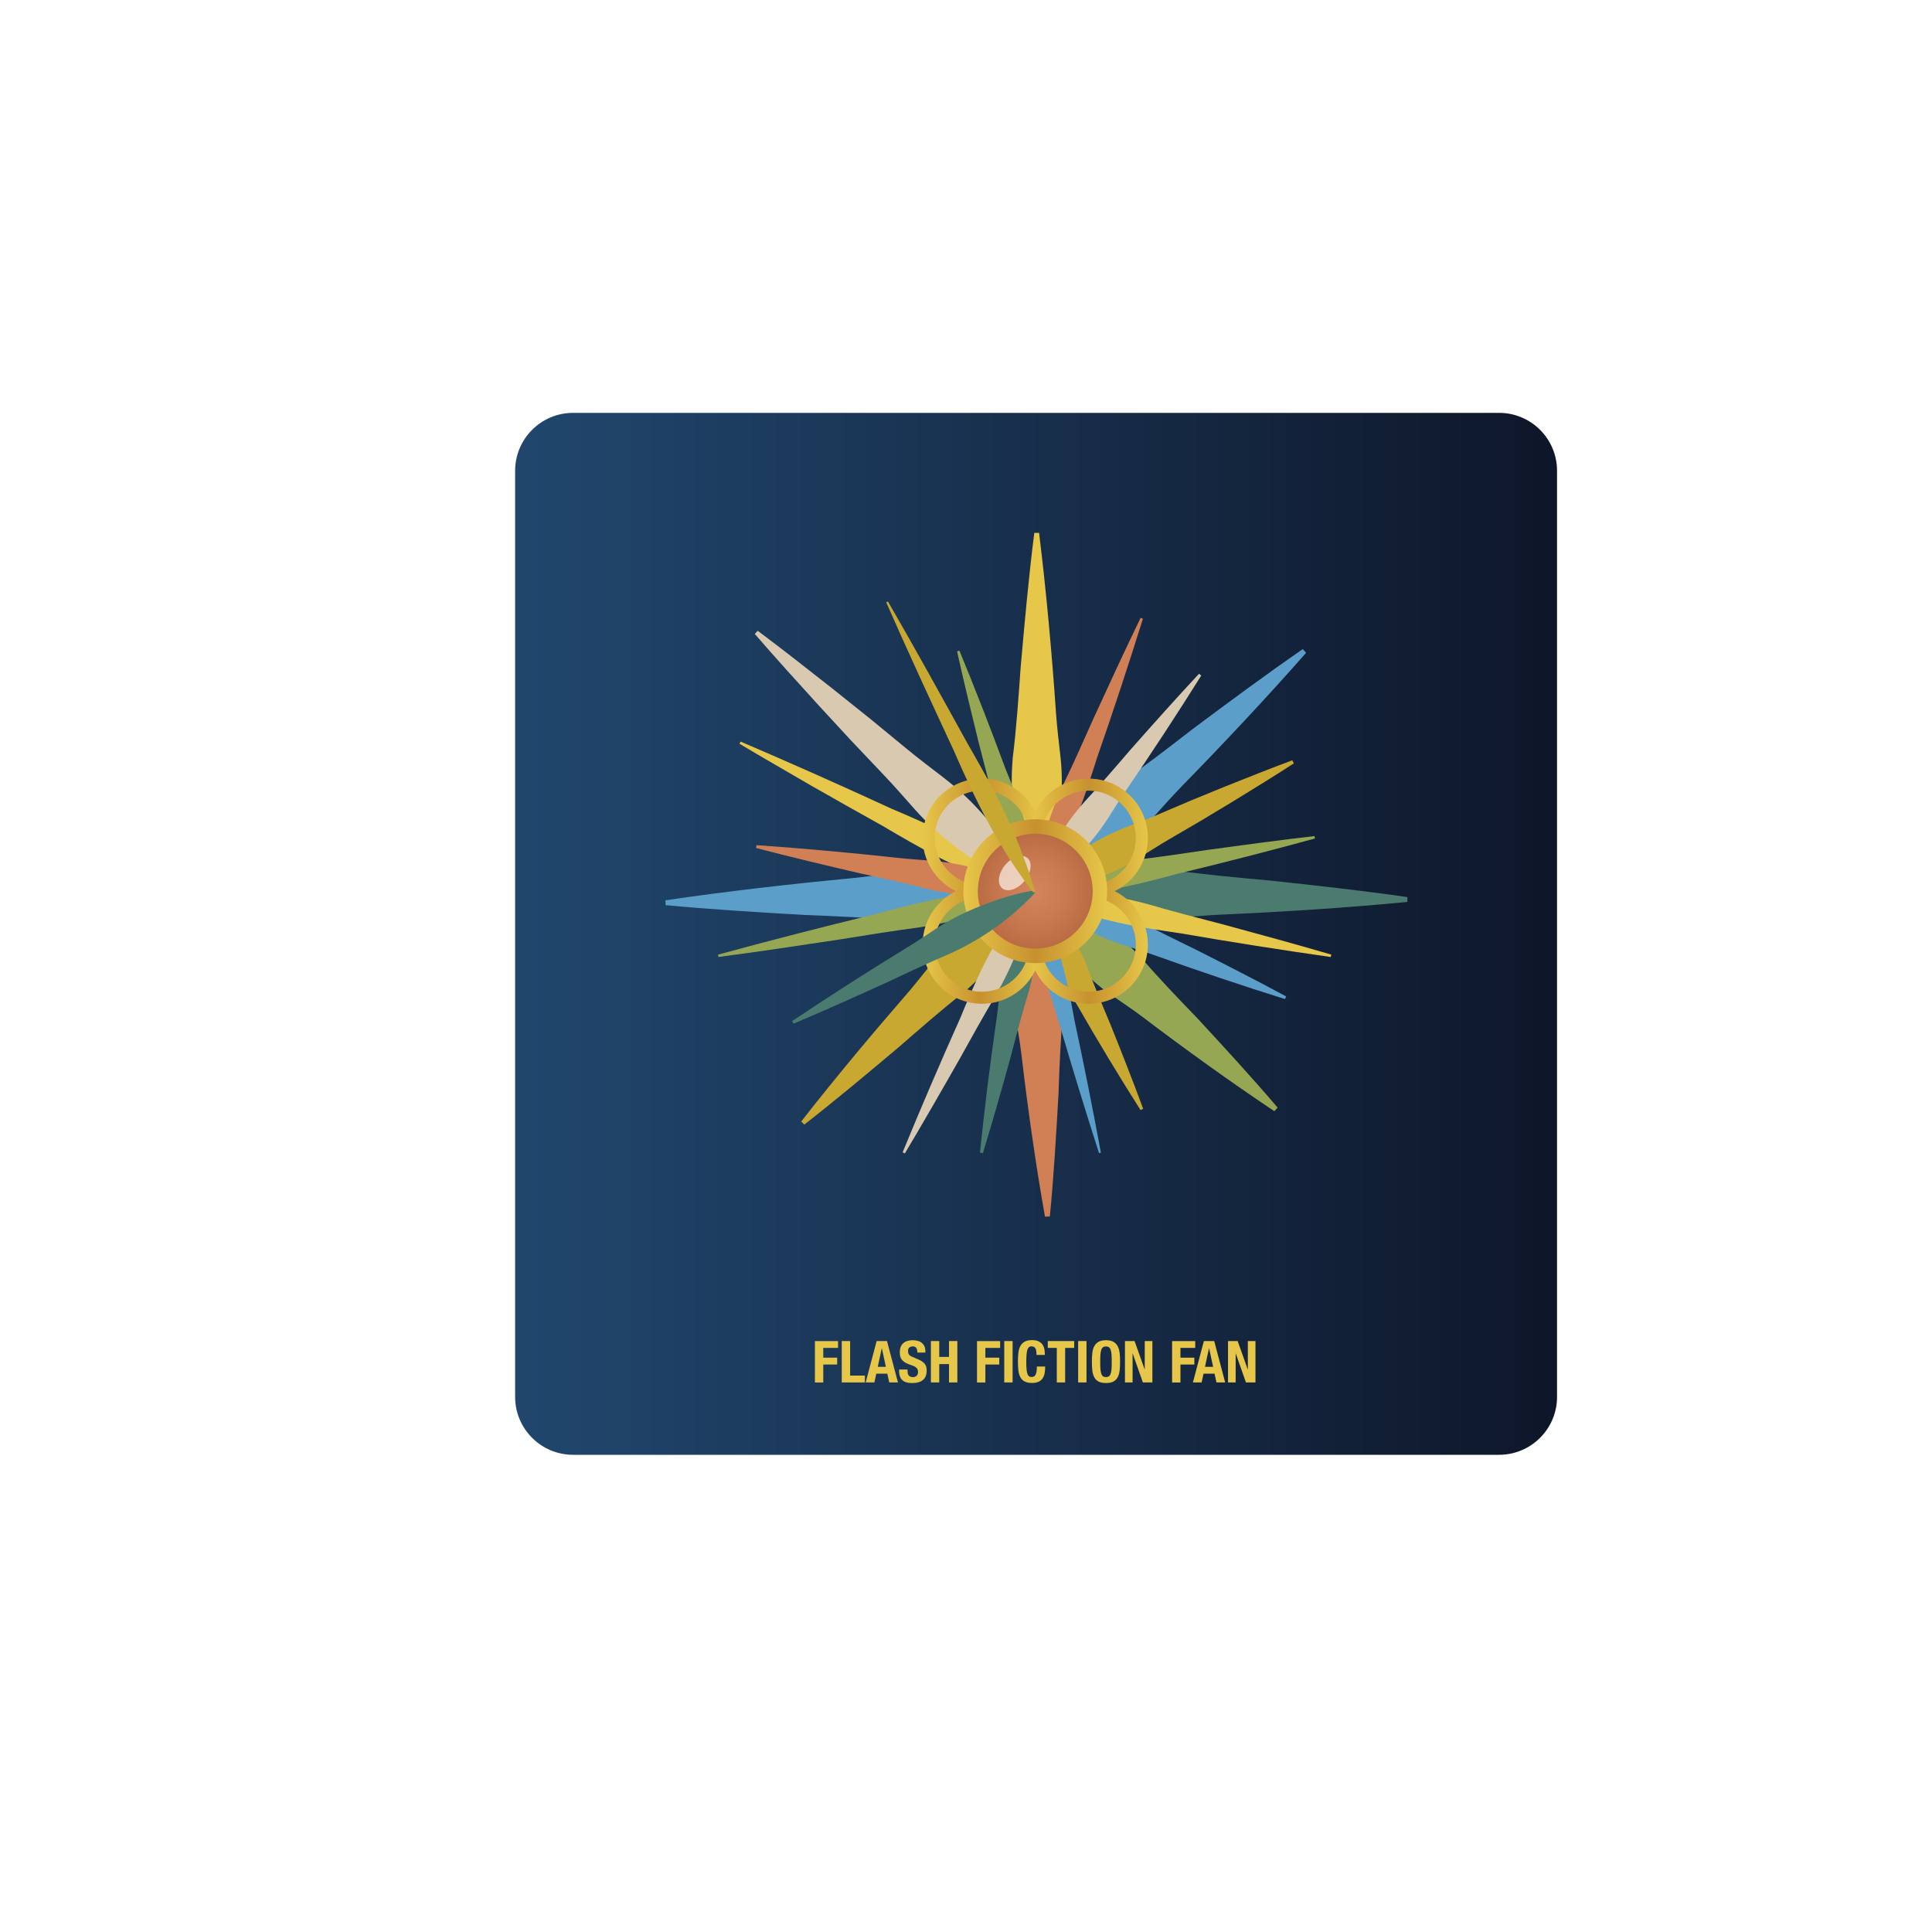
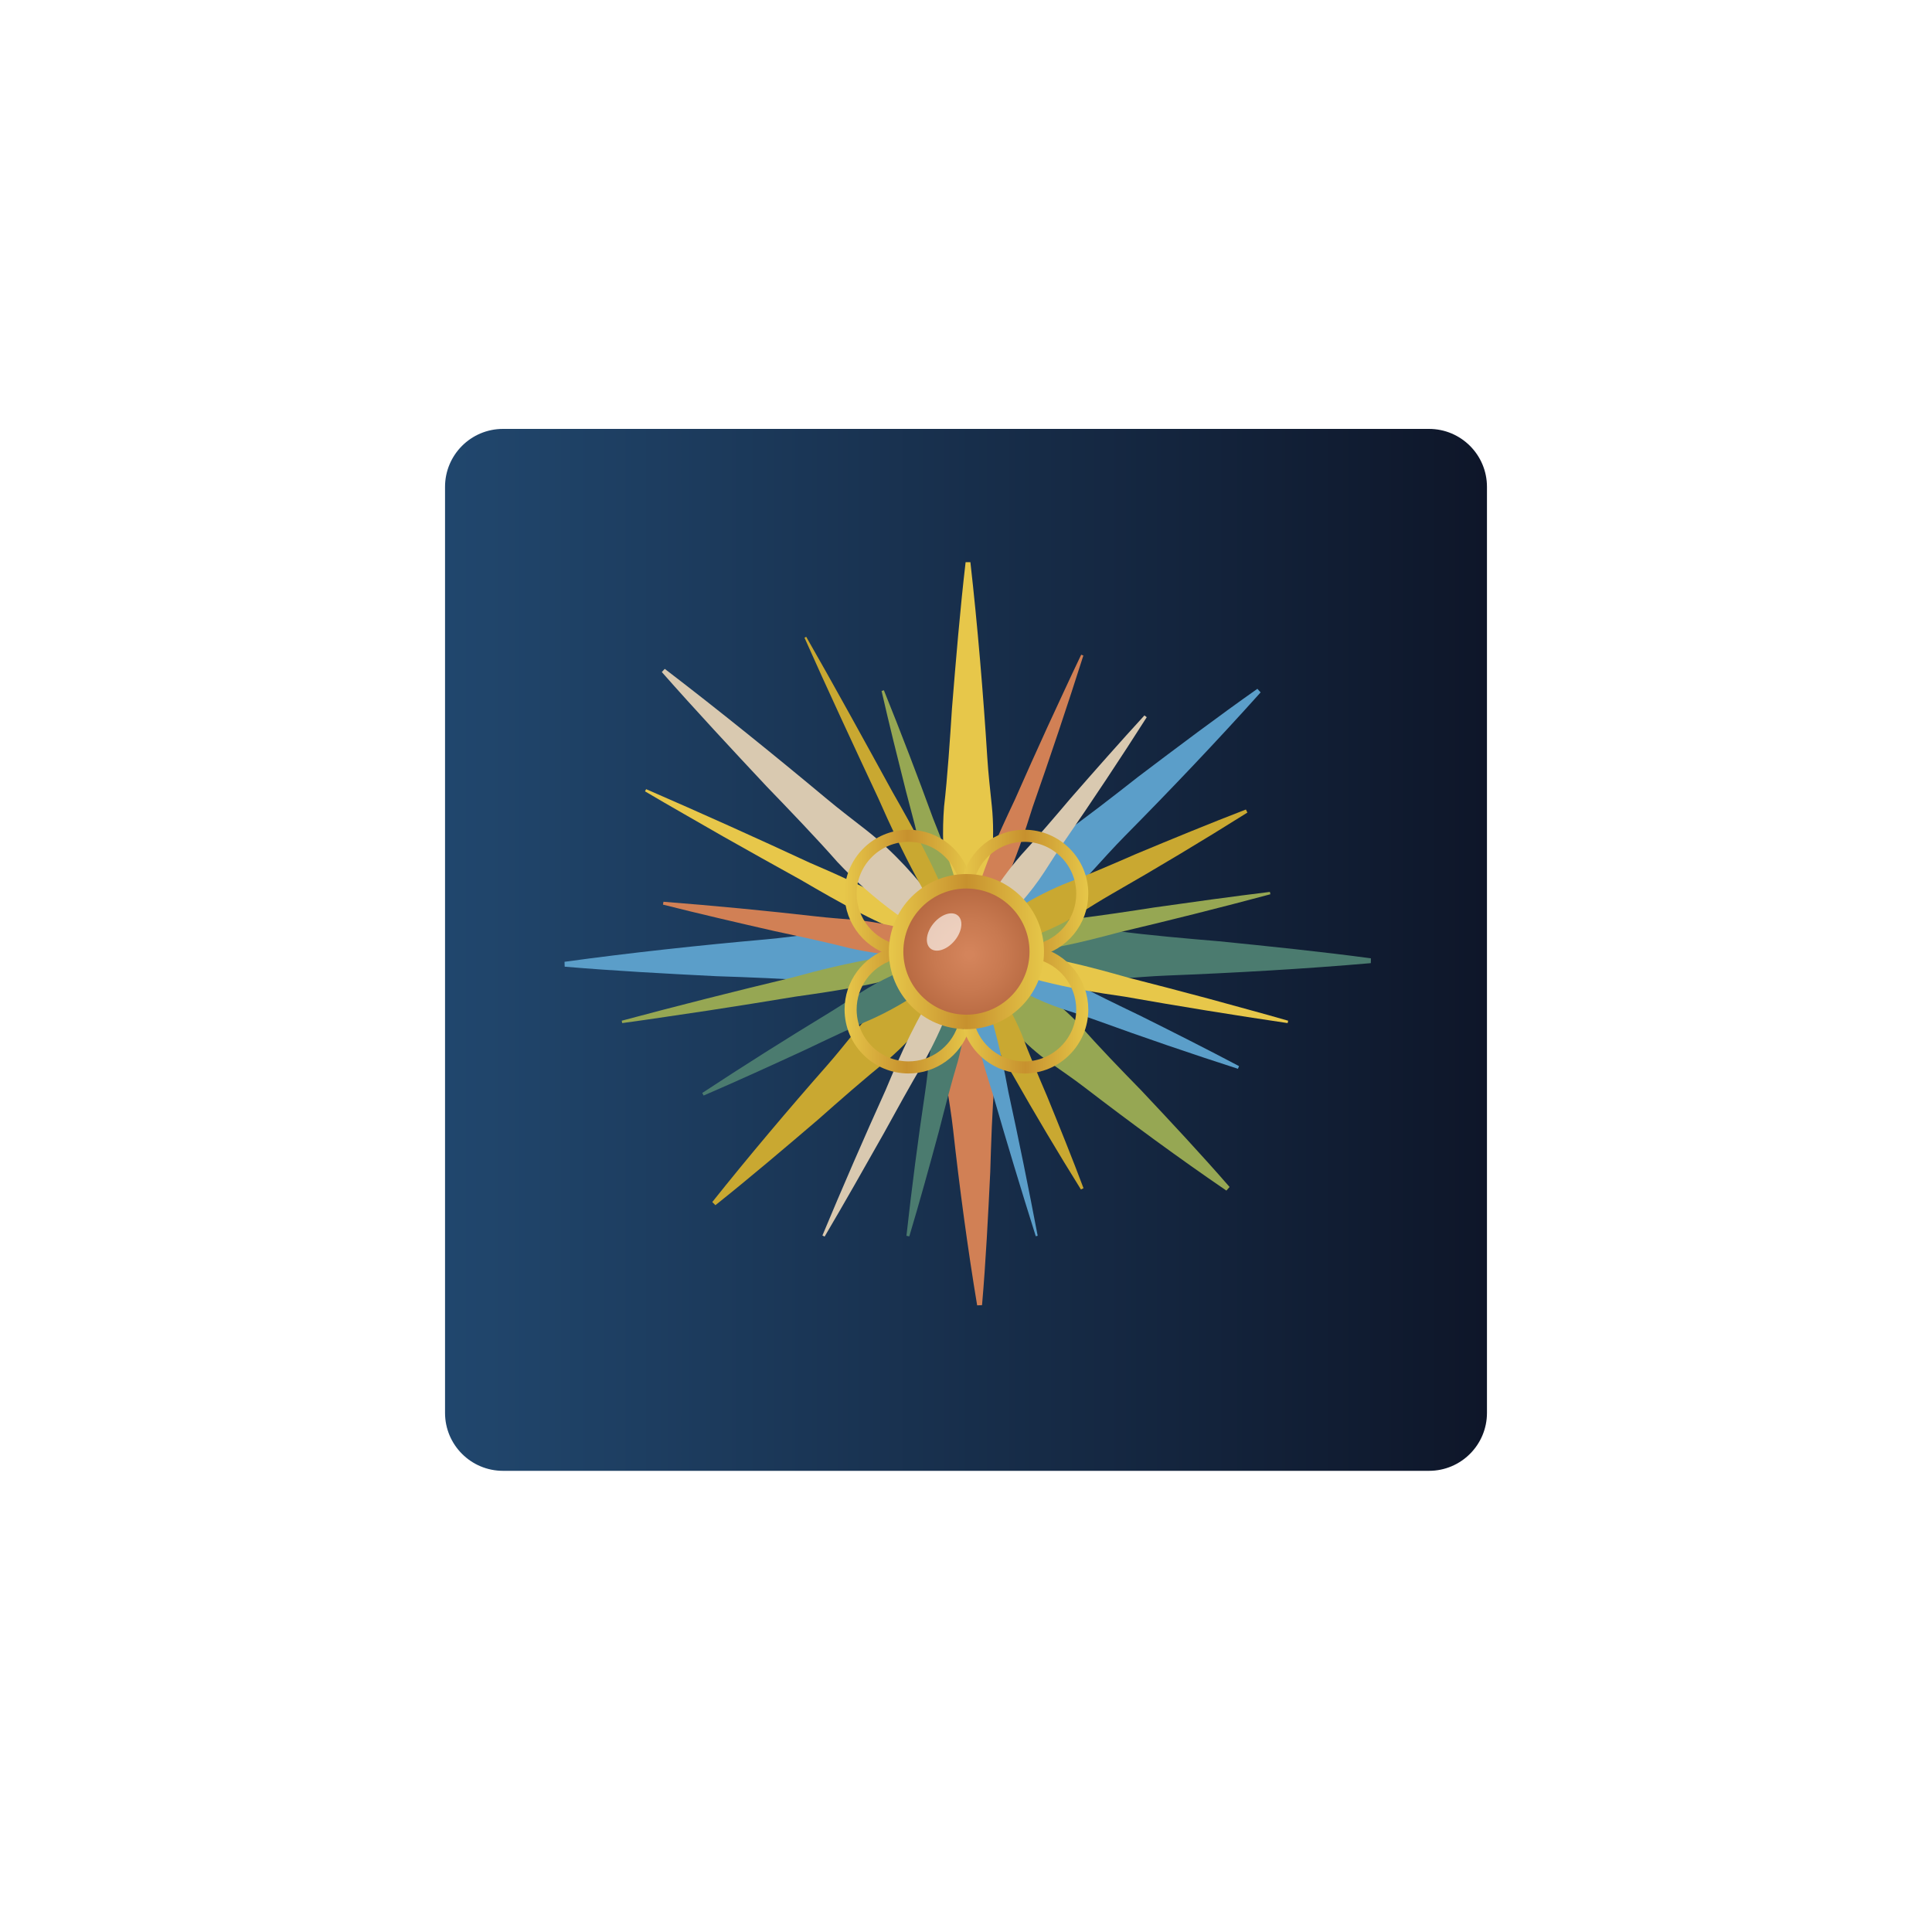
<svg xmlns="http://www.w3.org/2000/svg" xmlns:xlink="http://www.w3.org/1999/xlink" viewBox="0 0 400 400">
  <defs>
-     <linearGradient id="b" x1="106.65" y1="193.33" x2="322.36" y2="193.33" gradientUnits="userSpaceOnUse">
+     <linearGradient id="b" x1="92.14" y1="196.66" x2="307.86" y2="196.66" gradientUnits="userSpaceOnUse">
      <stop offset="0" stop-color="#20466d" />
      <stop offset=".04" stop-color="#20456b" />
      <stop offset="1" stop-color="#0e1629" />
    </linearGradient>
-     <linearGradient id="d" x1="191.02" y1="173.35" x2="215.32" y2="173.35" gradientUnits="userSpaceOnUse">
+     <linearGradient id="d" x1="174.86" y1="184.9" x2="201.04" y2="184.9" gradientUnits="userSpaceOnUse">
      <stop offset="0" stop-color="#e7c74a" />
      <stop offset=".5" stop-color="#c7912e" />
      <stop offset="1" stop-color="#e6c749" />
    </linearGradient>
-     <linearGradient id="e" y1="195.85" x2="214.88" y2="195.85" xlink:href="#d" />
-     <linearGradient id="f" x1="213.5" y1="195.7" x2="237.65" y2="195.7" xlink:href="#d" />
-     <linearGradient id="g" x1="213.42" y1="173.34" x2="237.65" y2="173.34" xlink:href="#d" />
-     <radialGradient id="h" cx="214.34" cy="184.51" fx="214.34" fy="184.51" r="13.39" gradientUnits="userSpaceOnUse">
+     <linearGradient id="e" x1="174.86" y1="209.35" x2="200.57" y2="209.35" xlink:href="#d" />
+     <linearGradient id="f" x1="199.28" y1="209.19" x2="225.31" y2="209.19" xlink:href="#d" />
+     <linearGradient id="g" x1="199.19" y1="184.89" x2="225.31" y2="184.89" xlink:href="#d" />
+     <radialGradient id="h" cx="202.24" cy="190.33" fx="202.24" fy="190.33" r="13.39" gradientTransform="translate(-19.71 -9.83) scale(1.09)" gradientUnits="userSpaceOnUse">
      <stop offset=".05" stop-color="#d4845b" />
      <stop offset=".5" stop-color="#c87950" />
      <stop offset="1" stop-color="#b66840" />
    </radialGradient>
-     <linearGradient id="i" x1="199.44" y1="184.51" x2="229.23" y2="184.51" xlink:href="#d" />
+     <linearGradient id="i" x1="184.03" y1="197.02" x2="216.14" y2="197.02" xlink:href="#d" />
  </defs>
  <g id="a" data-name="Backgrounds">
-     <rect x="106.65" y="85.48" width="215.72" height="215.72" rx="12" ry="12" fill="url(#b)" />
+     <rect x="92.14" y="88.8" width="215.72" height="215.72" rx="12" ry="12" fill="url(#b)" />
  </g>
  <g id="c" data-name="Flash Fiction Fan Revised">
+     <path d="M260.99,143.36c-8.81,9.84-18.77,20.3-28.09,29.72-2.39,2.42-4.66,4.97-6.97,7.49-4.65,5.06-10.23,9.01-16.15,12.49-3.01,1.72-6.13,3.32-9.62,4.51l-.67-.75c1.58-3.33,3.53-6.25,5.59-9.04,4.14-5.49,8.71-10.57,14.27-14.61,4.86-3.4,11.57-8.63,16.29-12.34,7.9-5.98,16.62-12.54,24.69-18.22,0,0,.67.75.67.75h0Z" fill="#5b9ec9" />
+     <path d="M200.91,116.4c1.48,13.04,2.67,27.34,3.5,40.47.21,3.37.61,6.75.95,10.12.68,6.79-.08,13.54-1.42,20.24-.72,3.37-1.6,6.75-3.03,10.12,0,0-1,0-1,0-3.77-9.72-5.26-20.05-4.45-30.36.69-5.85,1.25-14.28,1.63-20.24.79-9.81,1.69-20.62,2.83-30.36,0,0,1,0,1,0h0Z" fill="#e7c74a" />
+     <path d="M202.31,270.26c-1.96-11.73-3.68-24.61-4.99-36.46-.34-3.04-.86-6.08-1.32-9.11-.93-6.13-.42-12.26.67-18.36.59-3.08,1.35-6.17,2.66-9.28l1-.04c4.09,8.54,6.01,17.9,5.57,27.27-.48,5.32-.72,12.96-.88,18.37-.43,8.91-.93,18.71-1.7,27.57,0,0-1,.04-1,.04h0Z" fill="#d18055" />
+     <path d="M253.91,246.5c-9.68-6.61-20.01-14.19-29.33-21.35-2.39-1.84-4.91-3.54-7.38-5.28-4.99-3.52-8.99-8.08-12.56-13.04-1.78-2.53-3.44-5.19-4.74-8.26,0,0,.66-.75.66-.75,3.2.92,6.04,2.26,8.77,3.72,5.35,2.96,10.35,6.38,14.44,10.92,3.44,3.98,8.69,9.39,12.42,13.2,6.03,6.4,12.63,13.47,18.38,20.09,0,0-.66.75-.66.75h0Z" fill="#96a753" />
+     <path d="M283.81,199.41c-13.56,1.18-28.43,2.03-42.08,2.56-3.5.13-7.01.45-10.52.71-7.06.52-14.05-.39-20.97-1.89-3.48-.79-6.96-1.76-10.43-3.27l.02-1c10.18-3.55,20.96-4.79,31.6-3.74,6.06.83,14.79,1.58,20.96,2.1,10.16,1.02,21.36,2.17,31.44,3.53,0,0-.02,1-.02,1h0Z" fill="#4b7b6f" />
+     <path d="M133.78,163.39c10.99,4.77,22.97,10.16,33.87,15.23,11.43,4.87,22.63,10.39,32.28,18.35,0,0-.23.45-.23.45-3.08-.76-6.04-1.76-8.95-2.85-8.81-3.09-16.89-7.69-24.92-12.38-4.05-2.23-12.18-6.78-16.2-9.06-5.36-3.1-10.75-6.13-16.09-9.29l.23-.45h0Z" fill="#e7c74a" />
+     <path d="M147.47,248.87c7.44-9.34,15.87-19.32,23.79-28.31,2.03-2.31,3.95-4.74,5.9-7.12,3.93-4.81,8.75-8.68,13.91-12.14,2.63-1.72,5.36-3.33,8.44-4.59l.64.64c-3.85,8.67-9.54,16.27-16.68,22.39-4.2,3.33-9.98,8.41-14.04,12.01-6.81,5.82-14.33,12.21-21.31,17.77,0,0-.64-.64-.64-.64h0Z" fill="#c9a831" />
+     <path d="M116.88,199.13c13.41-1.85,28.14-3.44,41.66-4.64,3.47-.31,6.94-.8,10.41-1.23,6.99-.87,13.97-.31,20.92.85,3.5.62,7,1.41,10.52,2.75,0,0,.03,1,.03,1-9.93,4.05-20.57,5.83-31.2,5.3-6.06-.53-14.77-.85-20.92-1.05-10.14-.51-21.31-1.11-31.39-1.97,0,0-.03-1-.03-1h0Z" fill="#5b9ec9" />
+     <path d="M128.71,211.33c11.31-3.03,23.75-6.18,35.18-8.91,11.71-3.22,23.64-5.78,35.88-5.48,0,0,.1.49.1.49-2.82,1.3-5.69,2.34-8.58,3.28-8.62,3.01-17.6,4.36-26.6,5.63-4.45.75-13.45,2.18-17.91,2.86-5.99.87-11.96,1.81-17.96,2.62l-.1-.49h0Z" fill="#96a753" />
+     <path d="M137.63,138.48c10.98,8.4,22.75,17.91,33.4,26.8,2.74,2.29,5.58,4.45,8.4,6.65,5.65,4.43,10.4,9.78,14.76,15.49,2.16,2.9,4.23,5.9,5.95,9.27l-.61.66c-9.92-4.56-18.74-10.99-26.17-18.9-4.09-4.67-10.26-11.1-14.63-15.62-7.09-7.57-14.88-15.94-21.71-23.69,0,0,.61-.66.61-.66h0Z" fill="#d9c9b0" />
+     <path d="M224.3,135.72c-3.23,10.16-6.95,21.24-10.49,31.34-3.29,10.6-7.22,20.96-13.75,30.06,0,0-.46-.18-.46-.18.34-2.82.94-5.54,1.63-8.23,1.87-8.11,5.33-15.63,8.87-23.11,1.65-3.77,5.04-11.34,6.76-15.07,2.33-4.99,4.6-10.01,6.99-14.98l.47.18h0Z" fill="#d18055" />
+     <path d="M187.67,255.86c1.06-9.63,2.43-20.16,3.87-29.78.37-2.47.63-4.97.92-7.45.6-5,2.02-9.8,3.8-14.51.92-2.36,1.93-4.7,3.27-6.98,0,0,.59.12.59.12.8,7.6.14,15.21-1.83,22.55-1.27,4.16-2.83,10.21-3.92,14.49-1.9,7.02-4.03,14.75-6.11,21.68,0,0-.59-.12-.59-.12h0Z" fill="#4b7b6f" />
+     <path d="M237.42,148.49c-5.33,8.38-11.35,17.44-17.01,25.64-1.46,2.11-2.82,4.28-4.22,6.44-2.81,4.32-6.27,8.11-10.01,11.66-1.9,1.76-3.87,3.48-6.11,4.98,0,0-.48-.37-.48-.37,2.73-7.33,6.79-14.02,11.89-19.89,3.03-3.27,7.19-8.14,10.11-11.59,4.9-5.61,10.34-11.78,15.35-17.24,0,0,.48.37.48.37h0Z" fill="#d9c9b0" />
+     <path d="M170.27,255.8c4.08-9.79,8.71-20.45,13.1-30.14,3.18-7.59,6.45-15.14,11.22-21.91,1.53-2.29,3.15-4.54,5.02-6.67,0,0,.45.22.45.22-1.89,8.08-4.97,15.8-9.01,23.01-2.43,4.09-5.74,10.08-8.06,14.32-3.91,6.93-8.24,14.57-12.26,21.39,0,0-.45-.22-.45-.22h0Z" fill="#d9c9b0" />
+     <path d="M263.01,185.15c-10.04,2.69-21.08,5.47-31.23,7.86-7.8,2.07-15.61,4.06-23.72,4.37-2.7.17-5.41.25-8.18.06,0,0-.1-.49-.1-.49,7.4-3.4,15.23-5.63,23.25-6.79,4.63-.55,11.26-1.55,15.94-2.28,7.72-1.1,16.24-2.28,23.95-3.22,0,0,.1.49.1.49h0Z" fill="#96a753" />
+     <path d="M137.37,186.7c10.21.79,21.38,1.86,31.59,3.03,2.62.3,5.27.49,7.9.71,5.3.45,10.43,1.74,15.49,3.39,2.53.86,5.05,1.79,7.52,3.07,0,0-.1.59-.1.59-7.99,1.02-16.05.57-23.87-1.19-4.45-1.15-10.91-2.54-15.47-3.51-7.49-1.71-15.75-3.62-23.17-5.5,0,0,.1-.59.1-.59h0Z" fill="#d18055" />
+     <path d="M256.3,221.28c-9.45-3.04-19.74-6.56-29.11-9.97-2.41-.87-4.86-1.65-7.29-2.45-4.89-1.62-9.44-4.02-13.82-6.74-2.19-1.4-4.35-2.86-6.37-4.65,0,0,.23-.55.23-.55,7.78.79,15.29,3.01,22.26,6.47,3.93,2.11,9.69,4.89,13.77,6.85,6.67,3.32,14.01,7.02,20.56,10.49,0,0-.23.55-.23.55h0Z" fill="#5b9ec9" />
+     <path d="M183,142.91c3.44,8.52,7.04,17.92,10.2,26.58,2.65,6.62,5.23,13.27,6.17,20.4.38,2.36.67,4.75.69,7.23l-.48.15c-3.92-6.06-6.74-12.7-8.52-19.66-.9-4.03-2.41-9.76-3.49-13.8-1.69-6.68-3.52-14.06-5.05-20.75,0,0,.48-.15.48-.15h0Z" fill="#96a753" />
+     <path d="M223.79,246.26c-4.68-7.5-9.63-15.82-14-23.53-1.12-1.98-2.35-3.91-3.54-5.86-2.4-3.92-4.01-8.2-5.3-12.61-.62-2.23-1.16-4.5-1.4-6.92,0,0,.54-.27.54-.27,4.98,4.91,8.84,10.74,11.48,17.16,1.38,3.72,3.6,8.97,5.19,12.67,2.51,6.14,5.25,12.92,7.57,19.1,0,0-.54.27-.54.27h0Z" fill="#c9a831" />
+     <path d="M214.45,255.96c-3.04-9.64-5.97-19.31-8.77-29.02-2.28-7.24-4.47-14.49-5.37-22.07-.35-2.51-.62-5.05-.68-7.64l.39-.1c4.56,9.15,6.94,19.04,8.77,29.02,2.15,9.87,4.16,19.78,6.05,29.7,0,0-.39.1-.39.1h0Z" fill="#5b9ec9" />
+     <path d="M145.39,226.29c8.33-5.49,17.58-11.33,26.15-16.53,2.2-1.34,4.35-2.77,6.51-4.17,4.35-2.81,9.09-4.87,13.98-6.59,2.47-.84,4.98-1.61,7.65-2.07,0,0,.29.53.29.53-5.53,5.59-12,10.07-19.09,13.36-4.12,1.76-9.94,4.52-14.04,6.48-6.8,3.14-14.32,6.57-21.16,9.52,0,0-.29-.53-.29-.53h0Z" fill="#4b7b6f" />
+     <path d="M166.92,131.85c5.26,9.15,12.64,22.59,17.79,31.99,4.53,7.96,8.98,15.96,12.23,24.56,1.13,2.84,2.19,5.72,3.06,8.7,0,0-.36.18-.36.18-7.42-9.8-12.86-20.8-17.79-31.99-4.56-9.74-10.99-23.55-15.29-33.26,0,0,.36-.18.36-.18h0Z" fill="#c9a831" />
+     <path d="M266.59,211.82c-10.92-1.61-22.87-3.55-33.78-5.48-11.35-1.59-22.64-3.88-33.04-8.9,0,0,.11-.49.11-.49,2.93-.1,5.81.06,8.67.32,8.59.59,16.86,2.83,25.11,5.16,4.13,1.04,12.44,3.22,16.55,4.33,5.5,1.53,11.01,2.98,16.49,4.57,0,0-.11.49-.11.49h0Z" fill="#e7c74a" />
+     <path d="M258.27,168.23c-8.94,5.62-18.85,11.57-28.05,16.83-2.36,1.35-4.67,2.82-6.99,4.25-4.67,2.88-9.76,4.85-15.02,6.43-2.65.77-5.36,1.44-8.24,1.76,0,0-.31-.63-.31-.63,5.87-5.93,12.82-10.55,20.46-13.76,4.43-1.68,10.68-4.38,15.08-6.3,7.31-3.05,15.39-6.38,22.75-9.21,0,0,.31.63.31.63h0Z" fill="#c9a831" />
    <g>
-       <rect x="142.99" y="277.65" width="142.68" height="12.42" fill="none" />
-       <path d="M173.51,277.65v1.42h-3.06v2.02h2.88v1.42h-2.88v3.72h-1.73v-8.57h4.79Z" fill="#e7c74a" />
-       <path d="M174.28,277.65h1.73v7.15h3.06v1.42h-4.79v-8.57Z" fill="#e7c74a" />
-       <path d="M183.64,277.65l2.27,8.57h-1.8l-.4-1.81h-2.28l-.4,1.81h-1.8l2.27-8.57h2.14ZM183.41,282.99l-.83-3.85h-.02l-.83,3.85h1.68Z" fill="#e7c74a" />
-       <path d="M187.9,283.8c0,.2.02.38.05.55.03.16.09.3.18.41.09.11.21.2.35.26.15.06.33.1.56.1.26,0,.5-.09.71-.26.21-.17.32-.44.32-.8,0-.19-.03-.36-.08-.5-.05-.14-.14-.27-.26-.38-.12-.11-.28-.21-.47-.31-.2-.09-.44-.19-.73-.28-.38-.13-.72-.27-1-.42-.28-.15-.51-.33-.7-.53-.19-.2-.33-.44-.41-.71-.09-.27-.13-.58-.13-.93,0-.85.24-1.48.71-1.9.47-.42,1.12-.62,1.94-.62.38,0,.74.04,1.06.13.32.08.6.22.84.41.24.19.42.43.55.72.13.29.2.64.2,1.05v.24h-1.66c0-.41-.07-.72-.22-.94s-.38-.33-.72-.33c-.19,0-.35.03-.48.08-.13.06-.23.13-.31.22-.08.09-.13.2-.16.32-.03.12-.04.24-.04.37,0,.26.06.49.17.67.11.18.35.35.72.5l1.33.58c.33.14.6.29.8.45.21.16.37.32.5.5.12.18.21.38.26.59.05.22.07.46.07.72,0,.9-.26,1.56-.79,1.97-.52.41-1.25.62-2.19.62s-1.67-.21-2.09-.64-.63-1.03-.63-1.82v-.35h1.73v.25Z" fill="#e7c74a" />
-       <path d="M194.46,277.65v3.28h2.02v-3.28h1.73v8.57h-1.73v-3.8h-2.02v3.8h-1.73v-8.57h1.73Z" fill="#e7c74a" />
-       <path d="M207.07,277.65v1.42h-3.06v2.02h2.88v1.42h-2.88v3.72h-1.73v-8.57h4.79Z" fill="#e7c74a" />
-       <path d="M207.92,277.65h1.73v8.57h-1.73v-8.57Z" fill="#e7c74a" />
-       <path d="M214.37,279.18c-.15-.28-.42-.43-.81-.43-.22,0-.39.06-.53.17-.14.12-.25.3-.33.56-.08.26-.14.6-.17,1.02-.03.42-.05.93-.05,1.54,0,.65.02,1.17.07,1.57s.11.71.2.93c.09.22.21.37.35.44.14.08.3.11.49.11.15,0,.29-.03.43-.08.13-.05.25-.16.34-.31.1-.16.17-.38.23-.66.06-.28.08-.66.08-1.12h1.73c0,.46-.04.9-.11,1.32s-.21.78-.4,1.09c-.2.31-.47.56-.83.73-.36.18-.82.26-1.39.26-.65,0-1.16-.1-1.55-.31s-.68-.51-.88-.9c-.2-.39-.34-.86-.4-1.4-.06-.54-.09-1.14-.09-1.8s.03-1.25.09-1.79c.06-.55.19-1.02.4-1.41.2-.39.5-.7.88-.92.38-.22.9-.33,1.55-.33s1.1.1,1.46.3c.36.2.62.45.8.76s.29.64.33,1c.04.36.07.69.07,1h-1.73c0-.62-.07-1.08-.22-1.36Z" fill="#e7c74a" />
-       <path d="M222.4,279.07h-1.87v7.15h-1.73v-7.15h-1.87v-1.42h5.47v1.42Z" fill="#e7c74a" />
-       <path d="M223.22,277.65h1.73v8.57h-1.73v-8.57Z" fill="#e7c74a" />
-       <path d="M226.15,280.14c.06-.55.19-1.02.4-1.41.2-.39.5-.7.88-.92.38-.22.9-.33,1.55-.33s1.16.11,1.55.33c.38.22.68.53.88.92.2.39.34.86.4,1.41.06.55.09,1.15.09,1.79s-.03,1.26-.09,1.8c-.06.54-.19,1.01-.4,1.4-.2.39-.5.69-.88.9s-.9.31-1.55.31-1.16-.1-1.55-.31-.68-.51-.88-.9c-.2-.39-.34-.86-.4-1.4-.06-.54-.09-1.14-.09-1.8s.03-1.25.09-1.79ZM227.83,283.41c.03.4.08.73.17.98s.2.44.36.55c.16.12.36.17.62.17s.46-.06.62-.17c.16-.12.28-.3.36-.55s.14-.58.17-.98c.03-.4.04-.89.04-1.47s-.01-1.06-.04-1.46c-.03-.4-.08-.73-.17-.98-.08-.26-.2-.44-.36-.56s-.36-.17-.62-.17-.46.06-.62.17-.28.3-.36.56c-.08.26-.14.58-.17.98-.03.4-.04.89-.04,1.46s.01,1.07.04,1.47Z" fill="#e7c74a" />
-       <path d="M236.99,283.52h.02v-5.87h1.58v8.57h-1.97l-2.11-6h-.02v6h-1.58v-8.57h1.99l2.09,5.87Z" fill="#e7c74a" />
-       <path d="M247.46,277.65v1.42h-3.06v2.02h2.88v1.42h-2.88v3.72h-1.73v-8.57h4.79Z" fill="#e7c74a" />
-       <path d="M251.39,277.65l2.27,8.57h-1.8l-.4-1.81h-2.28l-.4,1.81h-1.8l2.27-8.57h2.14ZM251.16,282.99l-.83-3.85h-.02l-.83,3.85h1.68Z" fill="#e7c74a" />
-       <path d="M258.33,283.52h.02v-5.87h1.58v8.57h-1.97l-2.11-6h-.02v6h-1.58v-8.57h1.99l2.09,5.87Z" fill="#e7c74a" />
+       <path d="M185.68,196.78c-5.46-1.12-9.57-5.95-9.57-11.75,0-6.62,5.37-11.99,11.99-11.99,5.76,0,10.57,4.06,11.73,9.48" fill="none" stroke="url(#d)" stroke-miterlimit="10" stroke-width="2.5" />
+       <path d="M199.4,213.03c-1.65,4.65-6.09,7.97-11.3,7.97-6.62,0-11.99-5.37-11.99-11.99,0-5.31,3.45-9.81,8.22-11.39" fill="none" stroke="url(#e)" stroke-miterlimit="10" stroke-width="2.5" />
+       <path d="M214.85,197.35c5.29,1.25,9.22,6,9.22,11.67,0,6.62-5.37,11.99-11.99,11.99-5.55,0-10.22-3.77-11.58-8.89" fill="none" stroke="url(#f)" stroke-miterlimit="10" stroke-width="2.5" />
+       <path d="M200.41,182.26c1.25-5.29,6-9.22,11.67-9.22,6.62,0,11.99,5.37,11.99,11.99,0,5.76-4.06,10.57-9.48,11.73" fill="none" stroke="url(#g)" stroke-miterlimit="10" stroke-width="2.5" />
+       <circle cx="200.09" cy="197.02" r="14.56" fill="url(#h)" stroke="url(#i)" stroke-miterlimit="10" stroke-width="3" />
    </g>
-     <path d="M270.41,135.16c-8.03,9.14-17.13,18.83-25.66,27.55-2.19,2.24-4.26,4.61-6.37,6.94-4.25,4.7-9.42,8.29-14.94,11.41-2.81,1.54-5.73,2.96-9.02,3.97l-.67-.75c1.38-3.15,3.12-5.89,4.98-8.5,3.74-5.12,7.9-9.84,13.05-13.53,4.51-3.09,10.71-7.86,15.08-11.26,7.31-5.46,15.38-11.44,22.87-16.6,0,0,.67.75.67.75h0Z" fill="#5b9ec9" />
-     <path d="M215.13,110.32c1.48,11.99,2.67,25.15,3.5,37.24.21,3.1.61,6.21.95,9.31.68,6.26-.08,12.47-1.42,18.62-.72,3.1-1.6,6.21-3.03,9.31h-1c-3.75-8.88-5.27-18.41-4.45-27.93.69-5.38,1.25-13.14,1.63-18.62.79-9.03,1.69-18.97,2.83-27.93,0,0,1,0,1,0h0Z" fill="#e7c74a" />
-     <path d="M216.35,251.89c-1.92-10.78-3.59-22.63-4.87-33.54-.33-2.8-.84-5.59-1.29-8.38-.91-5.64-.38-11.29.73-16.9.6-2.84,1.37-5.68,2.69-8.54l1-.04c4.04,7.81,5.95,16.4,5.48,25.08-.49,4.9-.77,11.93-.94,16.91-.46,8.2-.99,17.23-1.79,25.38,0,0-1,.04-1,.04h0Z" fill="#d18055" />
-     <path d="M263.84,230.06c-8.98-5.99-18.55-12.89-27.17-19.43-2.21-1.68-4.55-3.22-6.84-4.8-4.64-3.2-8.27-7.45-11.48-12.09-1.6-2.37-3.08-4.87-4.2-7.78l.66-.75c8.27,2.39,15.81,6.96,21.59,13.21,3.13,3.71,7.93,8.71,11.35,12.24,5.5,5.94,11.53,12.5,16.76,18.65,0,0-.66.75-.66.75h0Z" fill="#96a753" />
-     <path d="M291.38,186.74c-12.48,1.2-26.16,2.08-38.73,2.63-3.23.14-6.45.47-9.68.73-6.51.53-12.93-.37-19.29-1.85-3.2-.79-6.41-1.74-9.59-3.25l.02-1c9.33-3.55,19.24-4.84,29.08-3.8,5.57.82,13.6,1.56,19.29,2.06,9.35,1,19.65,2.13,28.92,3.47,0,0-.02,1-.02,1h0Z" fill="#4b7b6f" />
-     <path d="M153.34,153.54c10.14,4.34,21.18,9.25,31.23,13.89,10.58,4.44,20.85,9.49,29.64,17.01,0,0-.23.45-.23.45-2.86-.65-5.6-1.54-8.29-2.52-8.15-2.75-15.57-7.02-22.94-11.37-3.72-2.06-11.19-6.27-14.88-8.39-4.92-2.88-9.87-5.69-14.76-8.62l.23-.45h0Z" fill="#e7c74a" />
-     <path d="M165.89,232.19c6.76-8.67,14.47-17.9,21.71-26.23,1.86-2.14,3.6-4.39,5.38-6.6,3.59-4.47,8.06-7.98,12.87-11.1,2.45-1.54,5.01-2.98,7.92-4.07l.64.64c-3.32,8.12-8.48,15.22-15.12,20.83-3.9,3.03-9.24,7.67-13.01,10.97-6.31,5.32-13.27,11.15-19.76,16.2,0,0-.64-.64-.64-.64h0Z" fill="#c9a831" />
-     <path d="M137.77,186.4c12.33-1.82,25.88-3.38,38.33-4.55,3.2-.3,6.39-.79,9.58-1.21,6.44-.86,12.86-.27,19.25.89,3.22.63,6.45,1.42,9.69,2.77l.03,1c-9.09,4.01-18.87,5.78-28.69,5.24-5.57-.54-13.59-.88-19.26-1.1-9.34-.54-19.62-1.16-28.89-2.04,0,0-.03-1-.03-1h0Z" fill="#5b9ec9" />
-     <path d="M148.66,197.65c10.39-2.84,21.83-5.79,32.35-8.33,8.07-2.19,16.17-4.29,24.57-4.73,2.79-.21,5.61-.33,8.47-.18l.1.49c-7.67,3.51-15.77,5.86-24.08,7.14-4.8.62-11.67,1.72-16.51,2.51-8,1.21-16.82,2.53-24.8,3.58,0,0-.1-.49-.1-.49h0Z" fill="#96a753" />
-     <path d="M156.89,130.61c5.28,3.94,10.44,8.01,15.6,12.07l7.69,6.15,7.6,6.25c2.53,2.09,5.17,4.06,7.77,6.07,2.59,2.02,5.01,4.23,7.22,6.66,2.22,2.42,4.32,4.97,6.29,7.66,1.96,2.7,3.81,5.52,5.33,8.69l-.61.66c-3.28-1.29-6.21-2.94-9.05-4.7-2.82-1.77-5.51-3.69-8.09-5.73-2.58-2.04-4.96-4.28-7.16-6.73-2.19-2.45-4.34-4.95-6.61-7.32l-6.77-7.14-6.68-7.24c-4.42-4.87-8.84-9.72-13.15-14.71l.61-.66Z" fill="#d9c9b0" />
-     <path d="M236.63,128.1c-2.92,9.37-6.29,19.58-9.53,28.89-2.29,7.27-4.65,14.51-8.59,21.1-1.25,2.23-2.6,4.42-4.19,6.51l-.47-.18c.95-7.64,3.12-15.03,6.29-22,1.94-3.96,4.52-9.74,6.33-13.83,3.07-6.7,6.48-14.07,9.68-20.67,0,0,.47.18.47.18h0Z" fill="#d18055" />
-     <path d="M202.89,238.63c.91-8.88,2.11-18.57,3.4-27.43.33-2.28.55-4.58.81-6.87.52-4.61,1.87-9.02,3.56-13.34.88-2.16,1.85-4.31,3.15-6.39l.59.12c.91,6.99.38,14.03-1.47,20.79-1.2,3.83-2.66,9.38-3.68,13.31-1.79,6.45-3.79,13.55-5.75,19.93,0,0-.59-.12-.59-.12h0Z" fill="#4b7b6f" />
-     <path d="M248.71,139.86c-4.85,7.75-10.34,16.12-15.52,23.69-1.33,1.95-2.57,3.96-3.84,5.95-2.56,4-5.78,7.46-9.27,10.69-1.78,1.6-3.62,3.15-5.74,4.5l-.48-.37c2.36-6.82,6.03-13.05,10.77-18.43,2.82-2.99,6.66-7.45,9.37-10.61,4.54-5.14,9.58-10.79,14.24-15.78,0,0,.48.37.48.37h0Z" fill="#d9c9b0" />
-     <path d="M186.88,238.58c3.7-9.03,7.92-18.86,11.93-27.8,2.89-7,5.86-13.98,10.34-20.15,1.44-2.1,2.96-4.15,4.72-6.08l.45.22c-1.6,7.49-4.38,14.62-8.13,21.26-2.26,3.75-5.32,9.26-7.47,13.14-3.62,6.37-7.64,13.37-11.38,19.63,0,0-.45-.22-.45-.22h0Z" fill="#d9c9b0" />
-     <path d="M272.24,173.6c-9.22,2.53-19.38,5.14-28.71,7.37-7.17,1.94-14.35,3.82-21.83,4-2.49.13-4.99.17-7.55-.07l-.1-.49c6.76-3.27,13.96-5.39,21.36-6.43,4.27-.48,10.37-1.38,14.68-2.03,7.11-.98,14.96-2.03,22.06-2.85,0,0,.1.49.1.49h0Z" fill="#96a753" />
-     <path d="M156.63,174.98c9.4.65,19.69,1.58,29.09,2.62,2.42.26,4.85.42,7.28.61,4.88.39,9.6,1.61,14.24,3.18,2.33.82,4.64,1.73,6.9,2.97l-.1.59c-7.35,1.12-14.79.78-22-.88-4.09-1.09-10.03-2.4-14.22-3.31-6.89-1.61-14.48-3.41-21.29-5.19,0,0,.1-.59.1-.59h0Z" fill="#d18055" />
-     <path d="M266.05,206.85c-8.72-2.73-18.21-5.92-26.85-9.02-2.22-.79-4.48-1.49-6.73-2.21-4.52-1.46-8.68-3.7-12.69-6.26-2-1.32-3.97-2.71-5.8-4.42l.23-.55c7.2.55,14.15,2.53,20.56,5.75,3.6,1.97,8.9,4.56,12.64,6.38,6.12,3.09,12.86,6.53,18.87,9.78,0,0-.23.55-.23.55h0Z" fill="#5b9ec9" />
-     <path d="M198.64,134.71c3.22,7.82,6.58,16.45,9.52,24.41,2.48,6.08,4.89,12.19,5.65,18.78.32,2.18.55,4.39.52,6.69l-.48.15c-3.74-5.51-6.4-11.61-8.01-18.04-.8-3.71-2.17-8.99-3.15-12.71-1.52-6.16-3.17-12.96-4.54-19.13,0,0,.48-.15.48-.15h0Z" fill="#96a753" />
-     <path d="M236.13,229.82c-4.37-6.87-8.97-14.49-13.03-21.58-1.04-1.82-2.19-3.59-3.3-5.37-2.24-3.6-3.69-7.55-4.81-11.63-.54-2.07-1-4.18-1.16-6.44l.54-.27c4.72,4.41,8.36,9.76,10.76,15.7,1.24,3.44,3.26,8.28,4.7,11.69,2.28,5.67,4.75,11.93,6.85,17.64,0,0-.54.27-.54.27h0Z" fill="#c9a831" />
-     <path d="M227.54,238.74c-2.84-8.86-5.58-17.74-8.18-26.67-2.14-6.66-4.18-13.32-4.93-20.31-.3-2.32-.52-4.66-.53-7.05l.39-.1c4.36,8.36,6.55,17.47,8.18,26.67,1.95,9.09,3.76,18.21,5.46,27.36,0,0-.39.1-.39.1h0Z" fill="#5b9ec9" />
-     <path d="M275.52,198.14c-10.06-1.43-21.06-3.16-31.11-4.91-7.8-1.13-15.6-2.33-23-5.2-2.49-.89-4.96-1.88-7.37-3.13l.11-.49c7.96-.25,15.86.74,23.52,2.79,4.38,1.3,10.72,2.95,15.2,4.1,7.36,1.99,15.48,4.21,22.76,6.34,0,0-.11.49-.11.49h0Z" fill="#e7c74a" />
-     <path d="M267.89,158.04c-4.22,2.74-8.5,5.36-12.78,7.99l-6.45,3.88-6.49,3.79c-2.17,1.26-4.28,2.63-6.41,3.96-2.13,1.32-4.36,2.46-6.69,3.4-2.33.94-4.71,1.76-7.17,2.45-2.46.67-4.97,1.24-7.66,1.47l-.31-.63c1.78-2.02,3.74-3.69,5.75-5.27,2.02-1.56,4.1-2.98,6.24-4.28,2.14-1.31,4.38-2.42,6.72-3.34,2.34-.91,4.7-1.78,7-2.77l6.92-2.95,6.96-2.85c4.66-1.86,9.32-3.73,14.04-5.48l.31.63Z" fill="#c9a831" />
-     <g>
-       <path d="M201.08,184.28c-5.03-1.03-8.81-5.48-8.81-10.81,0-6.09,4.94-11.03,11.03-11.03,5.3,0,9.73,3.74,10.79,8.72" fill="none" stroke="url(#d)" stroke-miterlimit="10" stroke-width="2.5" />
-       <path d="M213.7,199.23c-1.52,4.28-5.6,7.34-10.4,7.34-6.09,0-11.03-4.94-11.03-11.03,0-4.88,3.17-9.02,7.57-10.48" fill="none" stroke="url(#e)" stroke-miterlimit="10" stroke-width="2.5" />
-       <path d="M227.92,184.8c4.86,1.15,8.48,5.52,8.48,10.74,0,6.09-4.94,11.03-11.03,11.03-5.11,0-9.4-3.47-10.66-8.18" fill="none" stroke="url(#f)" stroke-miterlimit="10" stroke-width="2.5" />
-       <path d="M214.63,170.93c1.15-4.86,5.52-8.48,10.74-8.48,6.09,0,11.03,4.94,11.03,11.03,0,5.3-3.74,9.73-8.72,10.79" fill="none" stroke="url(#g)" stroke-miterlimit="10" stroke-width="2.5" />
-       <circle cx="214.34" cy="184.51" r="13.39" fill="url(#h)" stroke="url(#i)" stroke-miterlimit="10" stroke-width="3" />
-     </g>
-     <ellipse cx="210.09" cy="180.78" rx="4.08" ry="2.59" transform="translate(-63.23 226.74) rotate(-50.26)" fill="#fffcf8" opacity=".65" />
-     <path d="M164,211.41c7.63-5.12,16.11-10.54,23.98-15.35,2.02-1.24,3.99-2.57,5.97-3.88,3.99-2.62,8.37-4.48,12.89-6.01,2.29-.74,4.62-1.41,7.11-1.78l.29.53c-4.97,5.29-10.9,9.48-17.46,12.48-3.81,1.59-9.17,4.11-12.95,5.9-6.28,2.85-13.21,5.97-19.54,8.64,0,0-.29-.53-.29-.53h0Z" fill="#4b7b6f" />
-     <path d="M183.84,124.53c4.88,8.4,11.71,20.75,16.47,29.39,4.2,7.31,8.32,14.66,11.24,22.6,1.02,2.63,1.97,5.29,2.73,8.05l-.36.18c-6.98-8.93-11.98-19.06-16.47-29.39-4.17-8.98-10.06-21.7-13.97-30.65,0,0,.36-.18.36-.18h0Z" fill="#c9a831" />
+     <ellipse cx="195.47" cy="192.97" rx="4.44" ry="2.82" transform="translate(-77.88 219.9) rotate(-50.26)" fill="#fffcf8" opacity=".65" />
  </g>
</svg>
